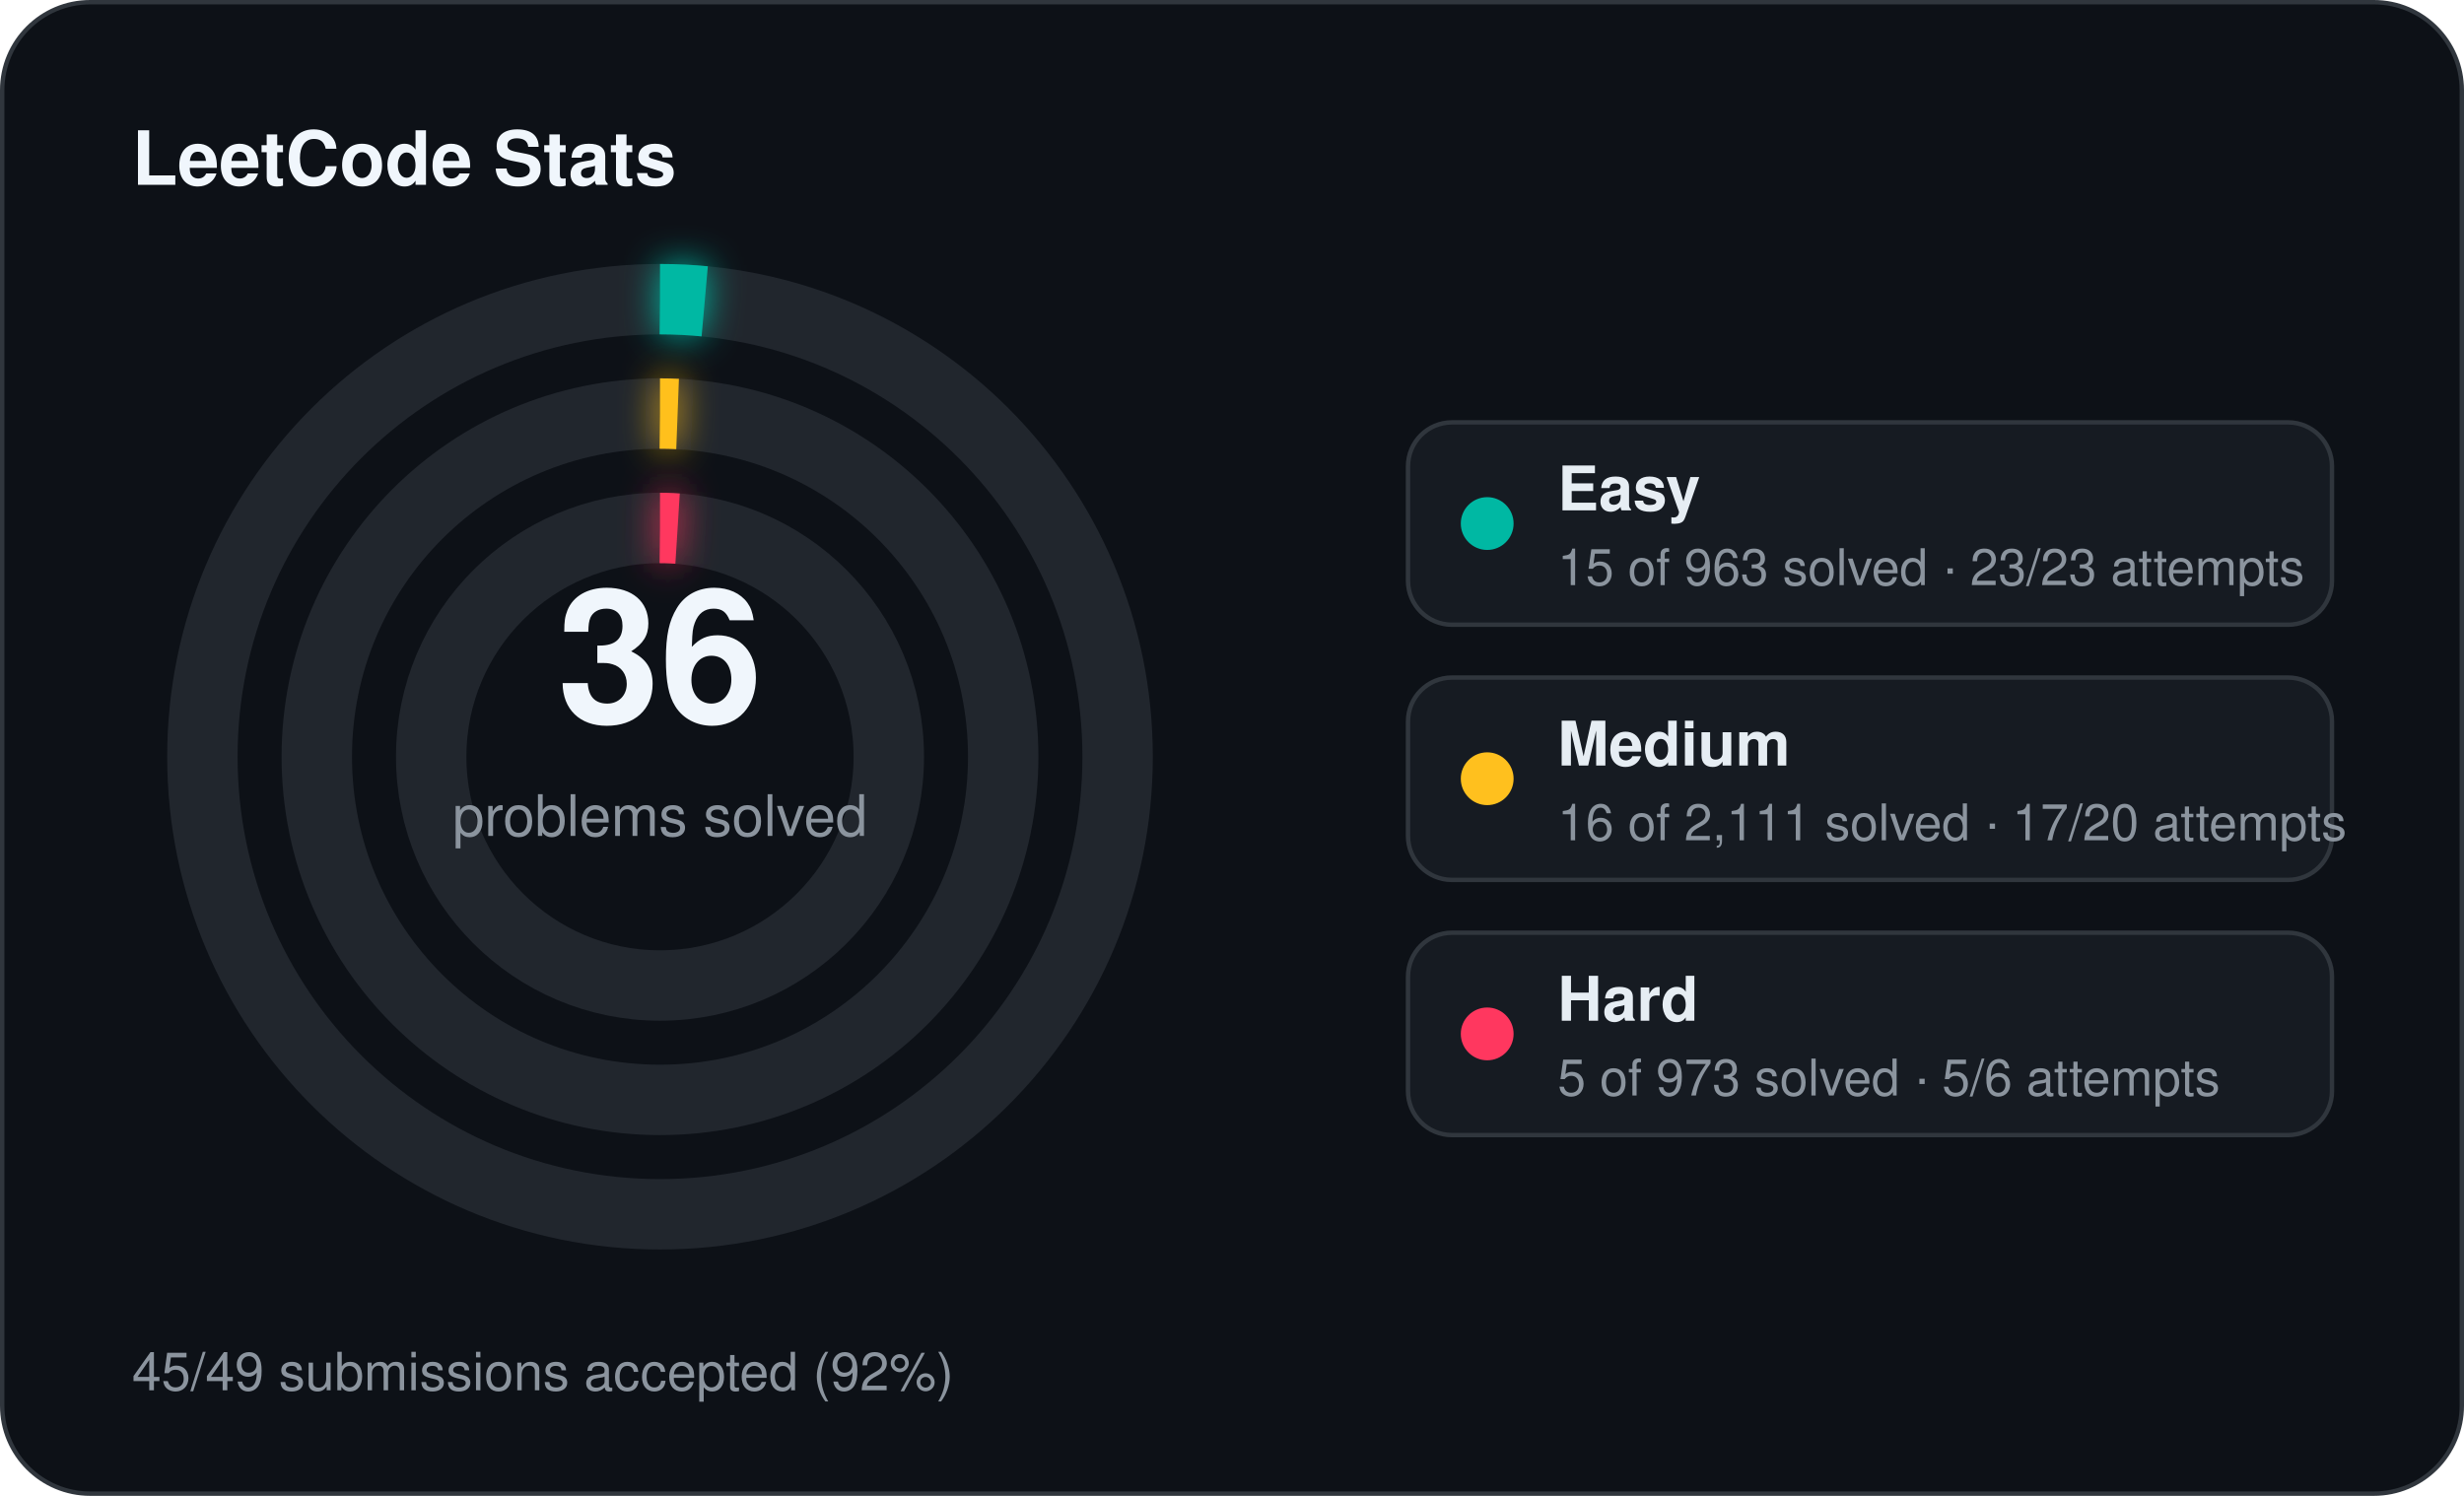
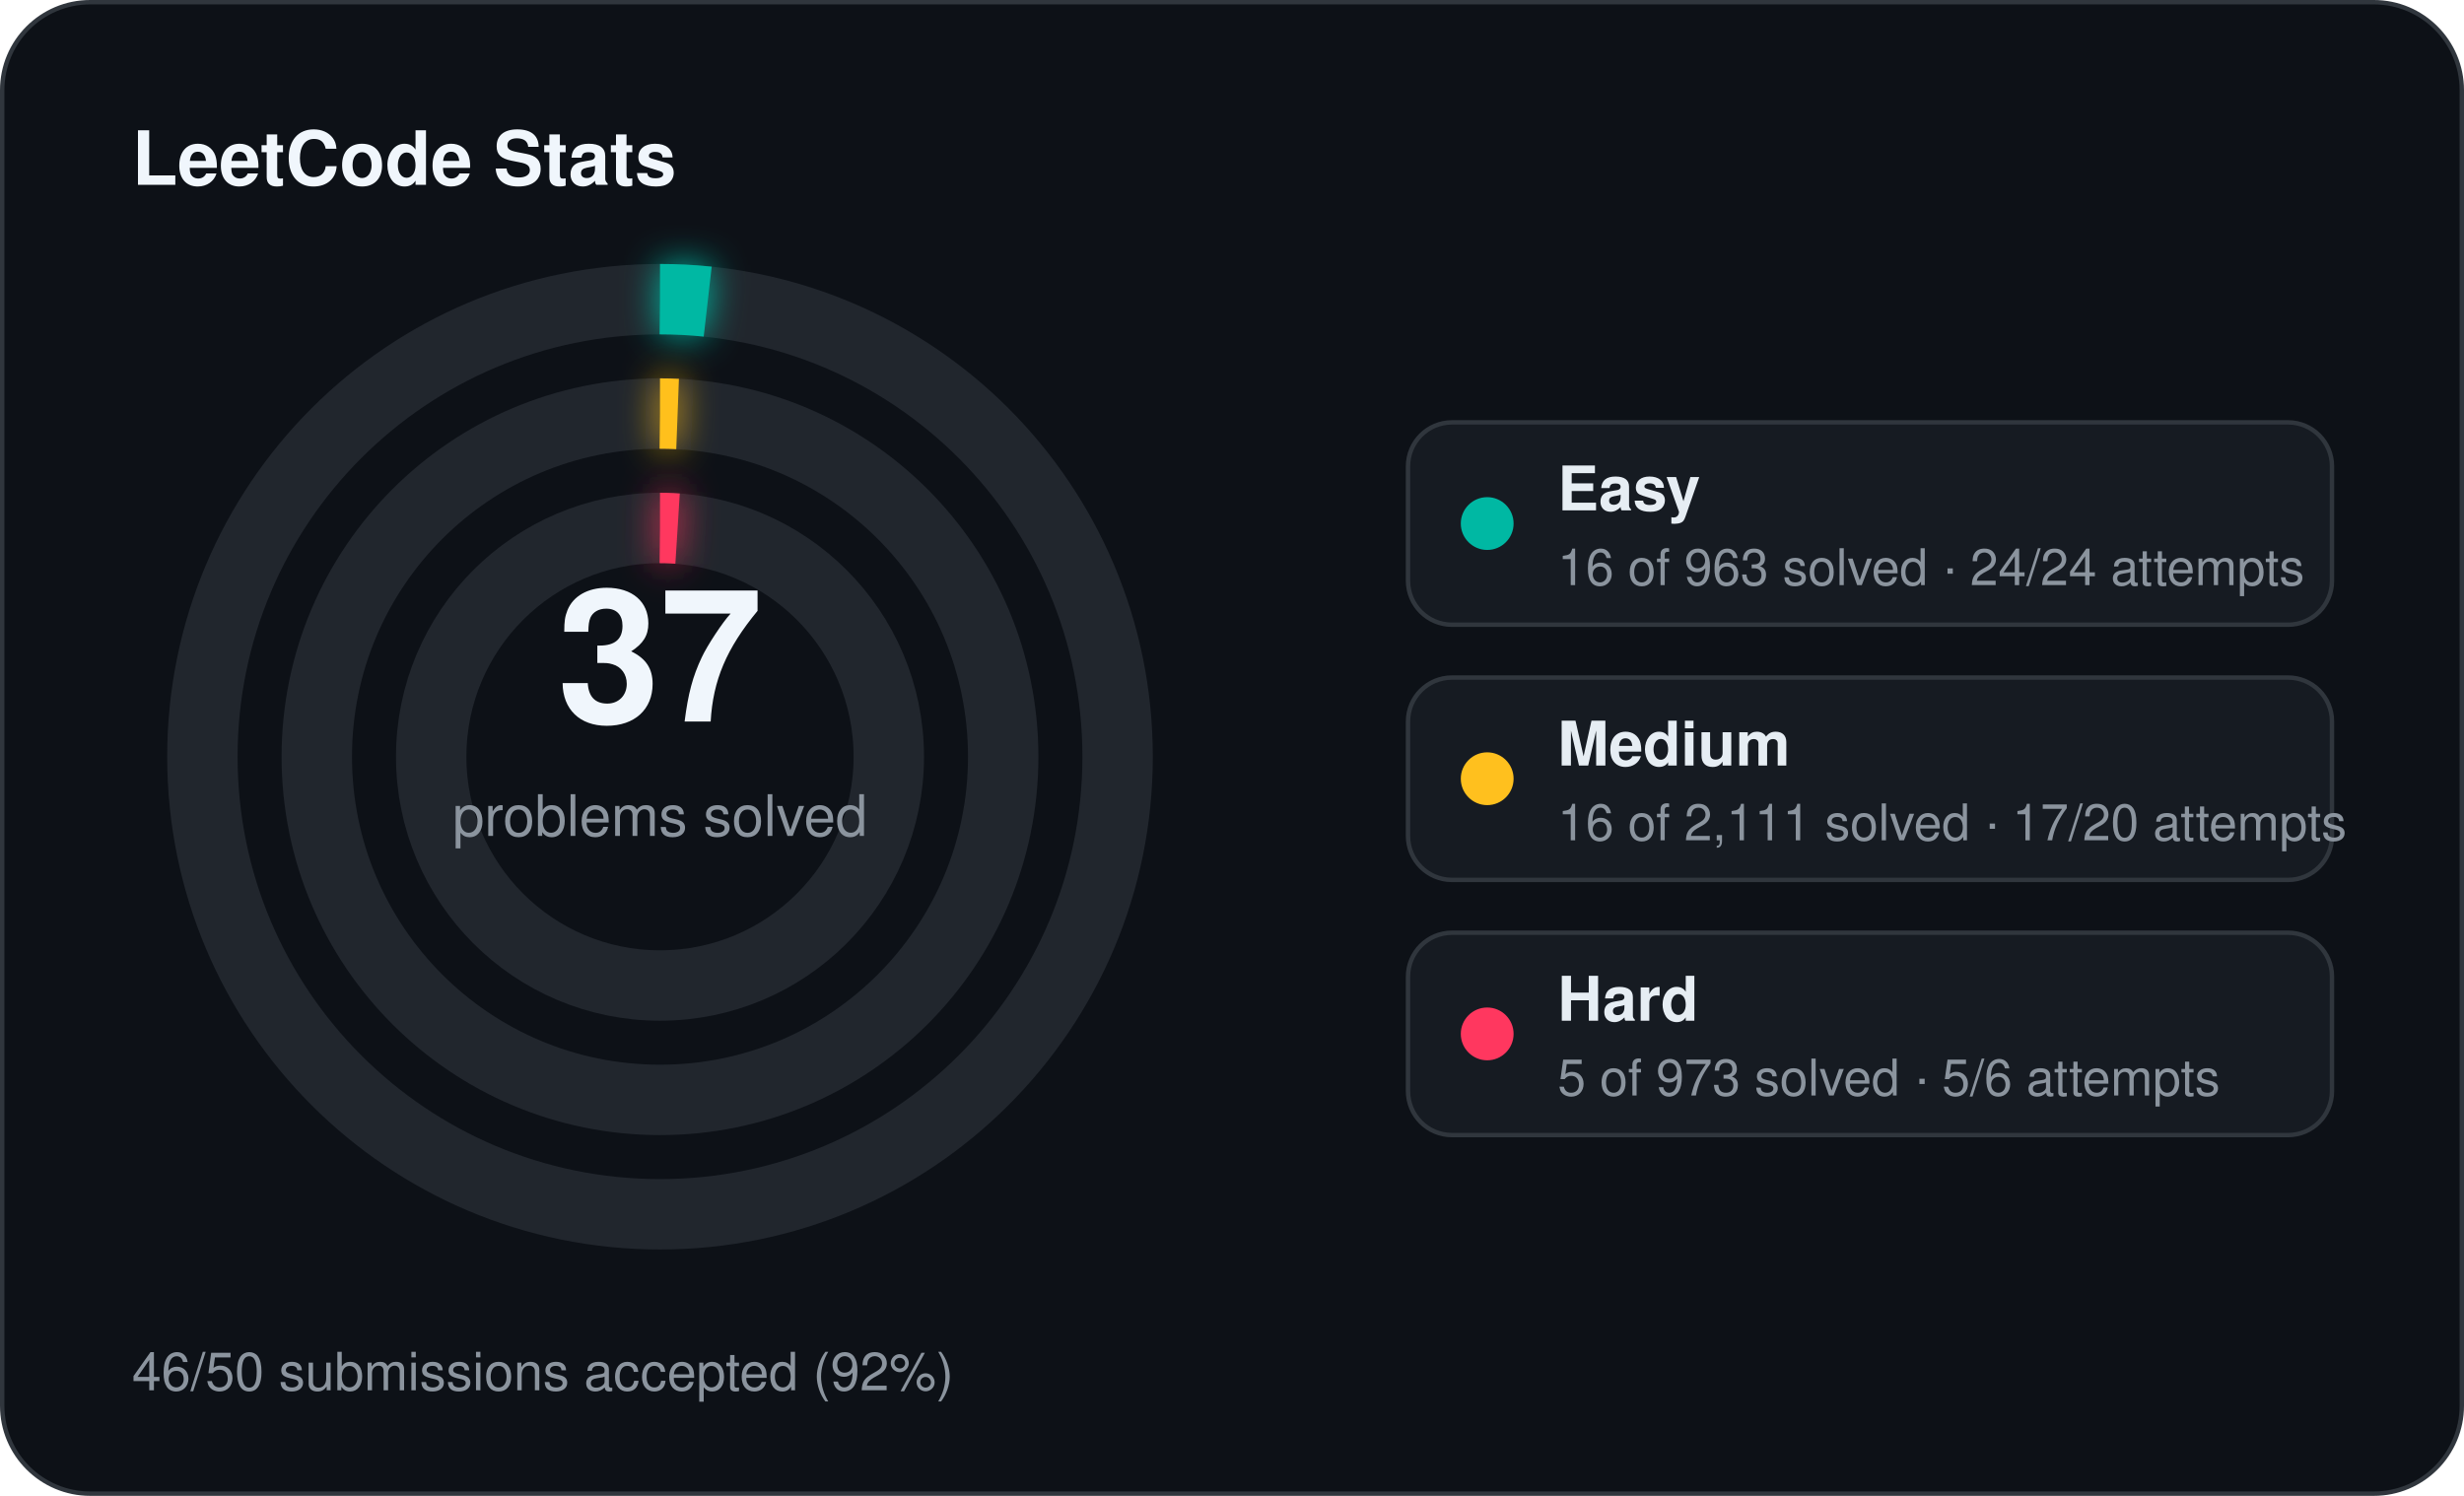
<svg xmlns="http://www.w3.org/2000/svg" width="560" height="340" viewBox="0 0 560 340">
  <defs>
    <filter id="stats-glow" x="-60%" y="-60%" width="220%" height="220%">
      <feGaussianBlur stdDeviation="4" result="blur" />
      <feMerge>
        <feMergeNode in="blur" />
        <feMergeNode in="SourceGraphic" />
      </feMerge>
    </filter>
  </defs>
  <rect x="0.5" y="0.5" width="559" height="339" rx="20" fill="#0d1117" stroke="#30363d" stroke-width="1" />
  <text x="30" y="42" fill="#f0f6fc" font-family="Segoe UI, Helvetica, Arial, sans-serif" font-size="17" font-weight="700">LeetCode Stats</text>
  <circle cx="150" cy="172" r="104" fill="none" stroke="#21262d" stroke-width="16" />
-   <circle cx="150" cy="172" r="104" fill="none" stroke="#00b8a3" stroke-width="16" stroke-linecap="butt" stroke-dasharray="10.18 653.45" transform="rotate(-90 150 172)" filter="url(#stats-glow)" />
+   <circle cx="150" cy="172" r="104" fill="none" stroke="#00b8a3" stroke-width="16" stroke-linecap="butt" stroke-dasharray="10.86 653.45" transform="rotate(-90 150 172)" filter="url(#stats-glow)" />
  <circle cx="150" cy="172" r="78" fill="none" stroke="#21262d" stroke-width="16" />
  <circle cx="150" cy="172" r="78" fill="none" stroke="#ffc01e" stroke-width="16" stroke-linecap="butt" stroke-dasharray="4.00 490.09" transform="rotate(-90 150 172)" filter="url(#stats-glow)" />
  <circle cx="150" cy="172" r="52" fill="none" stroke="#21262d" stroke-width="16" />
  <circle cx="150" cy="172" r="52" fill="none" stroke="#ff375f" stroke-width="16" stroke-linecap="butt" stroke-dasharray="4.00 326.73" transform="rotate(-90 150 172)" filter="url(#stats-glow)" />
-   <text x="150" y="164" text-anchor="middle" fill="#f0f6fc" font-family="Segoe UI, Helvetica, Arial, sans-serif" font-size="42" font-weight="700">36</text>
+   <text x="150" y="164" text-anchor="middle" fill="#f0f6fc" font-family="Segoe UI, Helvetica, Arial, sans-serif" font-size="42" font-weight="700">37</text>
  <text x="150" y="190" text-anchor="middle" fill="#8b949e" font-family="Segoe UI, Helvetica, Arial, sans-serif" font-size="13">problems solved</text>
  <rect x="320" y="96" width="210" height="46" rx="10" fill="#161b22" stroke="#30363d" stroke-width="1" />
  <circle cx="338" cy="119" r="6" fill="#00b8a3" />
  <text x="354" y="116" fill="#e6edf3" font-family="Segoe UI, Helvetica, Arial, sans-serif" font-size="14" font-weight="600">Easy</text>
-   <text x="354" y="133" fill="#8b949e" font-family="Segoe UI, Helvetica, Arial, sans-serif" font-size="11.5">15 of 963 solved · 23/23 attempts</text>
+   <text x="354" y="133" fill="#8b949e" font-family="Segoe UI, Helvetica, Arial, sans-serif" font-size="11.5">16 of 963 solved · 24/24 attempts</text>
  <rect x="320" y="154" width="210" height="46" rx="10" fill="#161b22" stroke="#30363d" stroke-width="1" />
  <circle cx="338" cy="177" r="6" fill="#ffc01e" />
  <text x="354" y="174" fill="#e6edf3" font-family="Segoe UI, Helvetica, Arial, sans-serif" font-size="14" font-weight="600">Medium</text>
  <text x="354" y="191" fill="#8b949e" font-family="Segoe UI, Helvetica, Arial, sans-serif" font-size="11.5">16 of 2,111 solved · 17/20 attempts</text>
  <rect x="320" y="212" width="210" height="46" rx="10" fill="#161b22" stroke="#30363d" stroke-width="1" />
  <circle cx="338" cy="235" r="6" fill="#ff375f" />
  <text x="354" y="232" fill="#e6edf3" font-family="Segoe UI, Helvetica, Arial, sans-serif" font-size="14" font-weight="600">Hard</text>
  <text x="354" y="249" fill="#8b949e" font-family="Segoe UI, Helvetica, Arial, sans-serif" font-size="11.5">5 of 973 solved · 5/6 attempts</text>
-   <text x="30" y="316" fill="#8b949e" font-family="Segoe UI, Helvetica, Arial, sans-serif" font-size="12">45/49 submissions accepted (92%)</text>
+   <text x="30" y="316" fill="#8b949e" font-family="Segoe UI, Helvetica, Arial, sans-serif" font-size="12">46/50 submissions accepted (92%)</text>
</svg>
